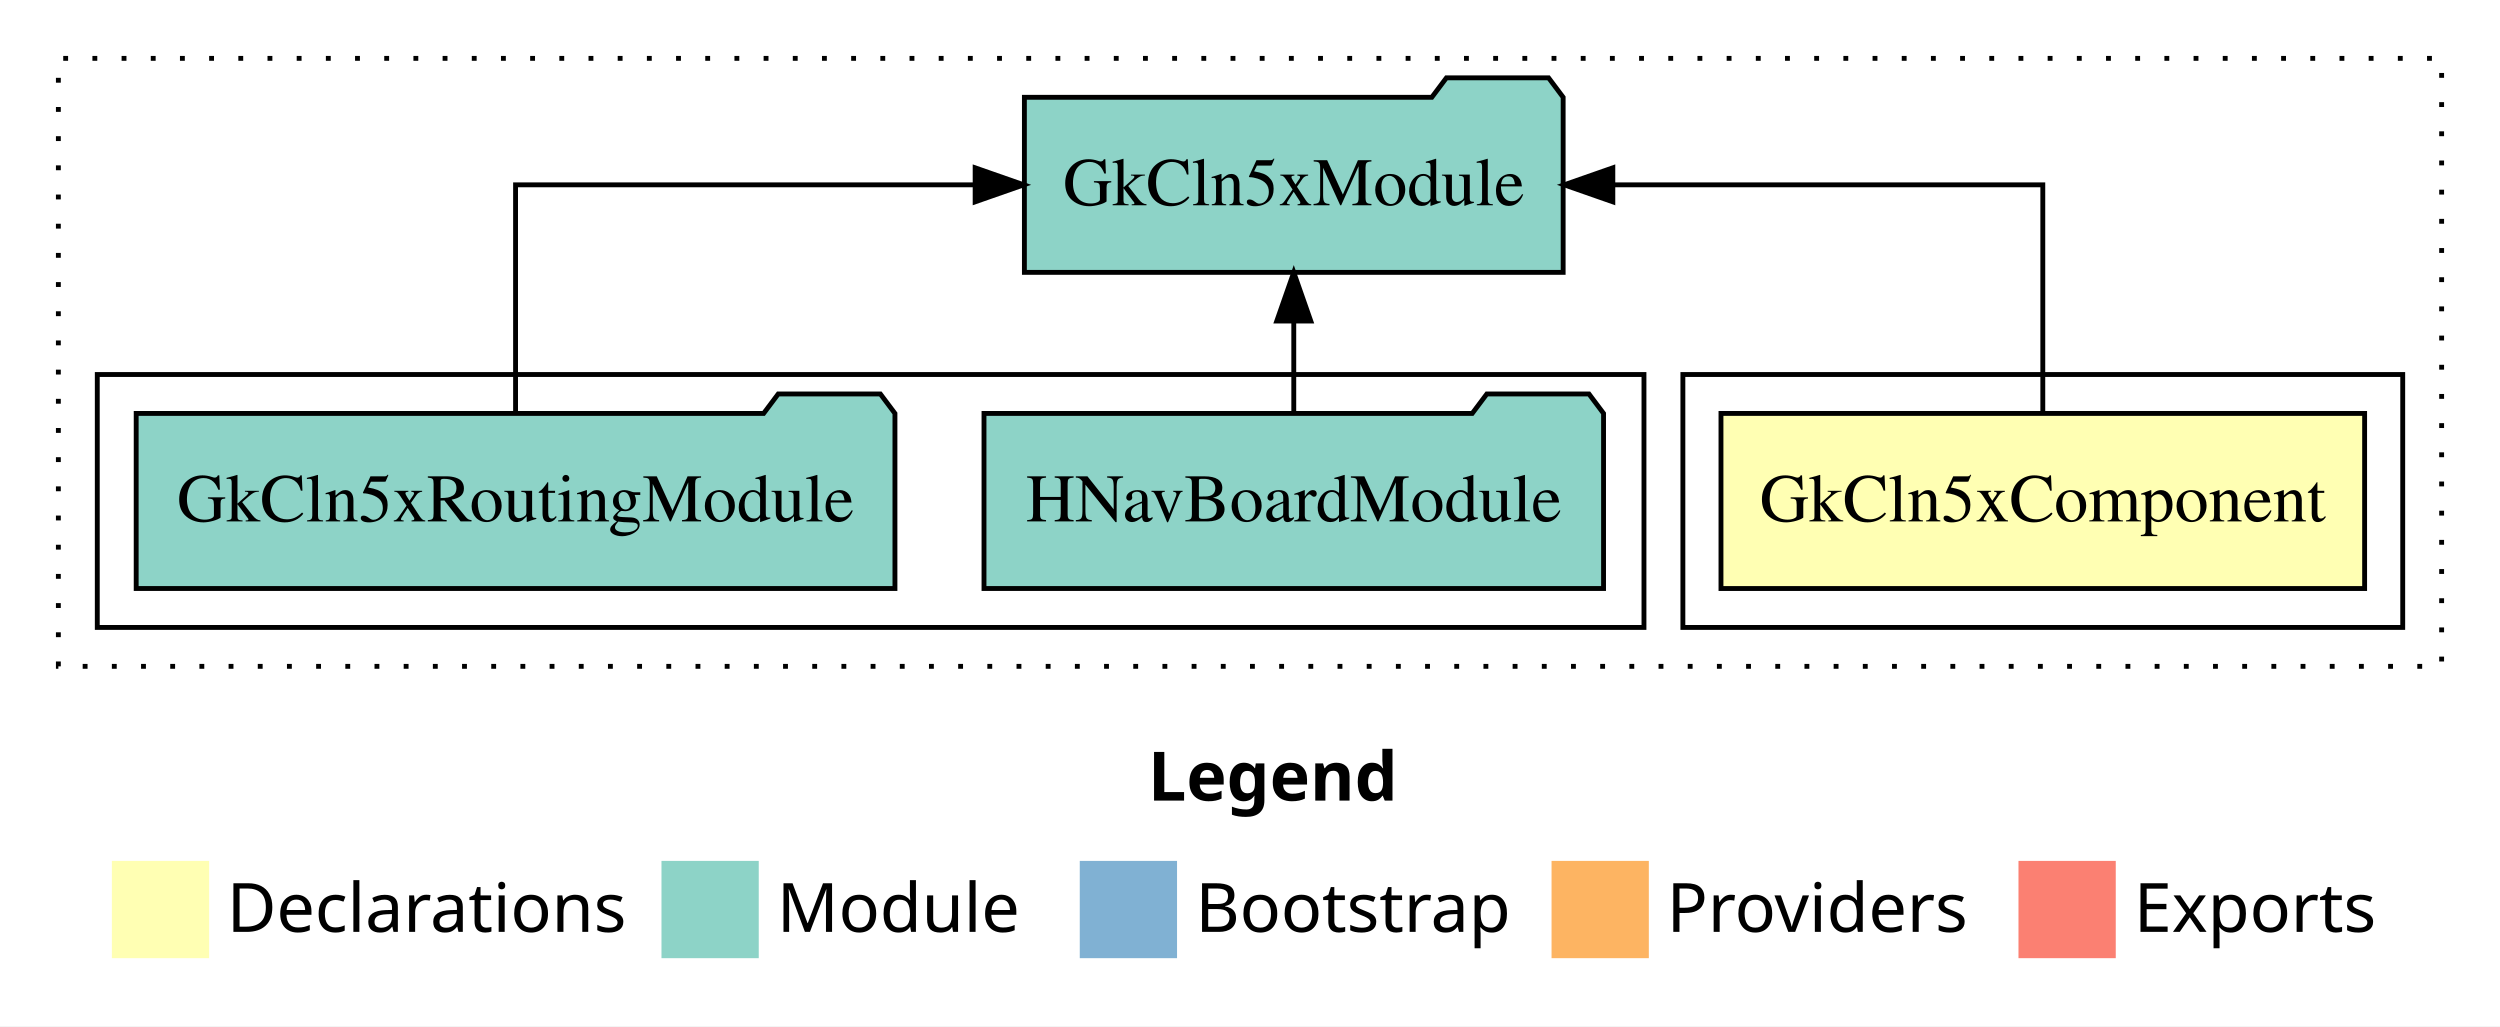
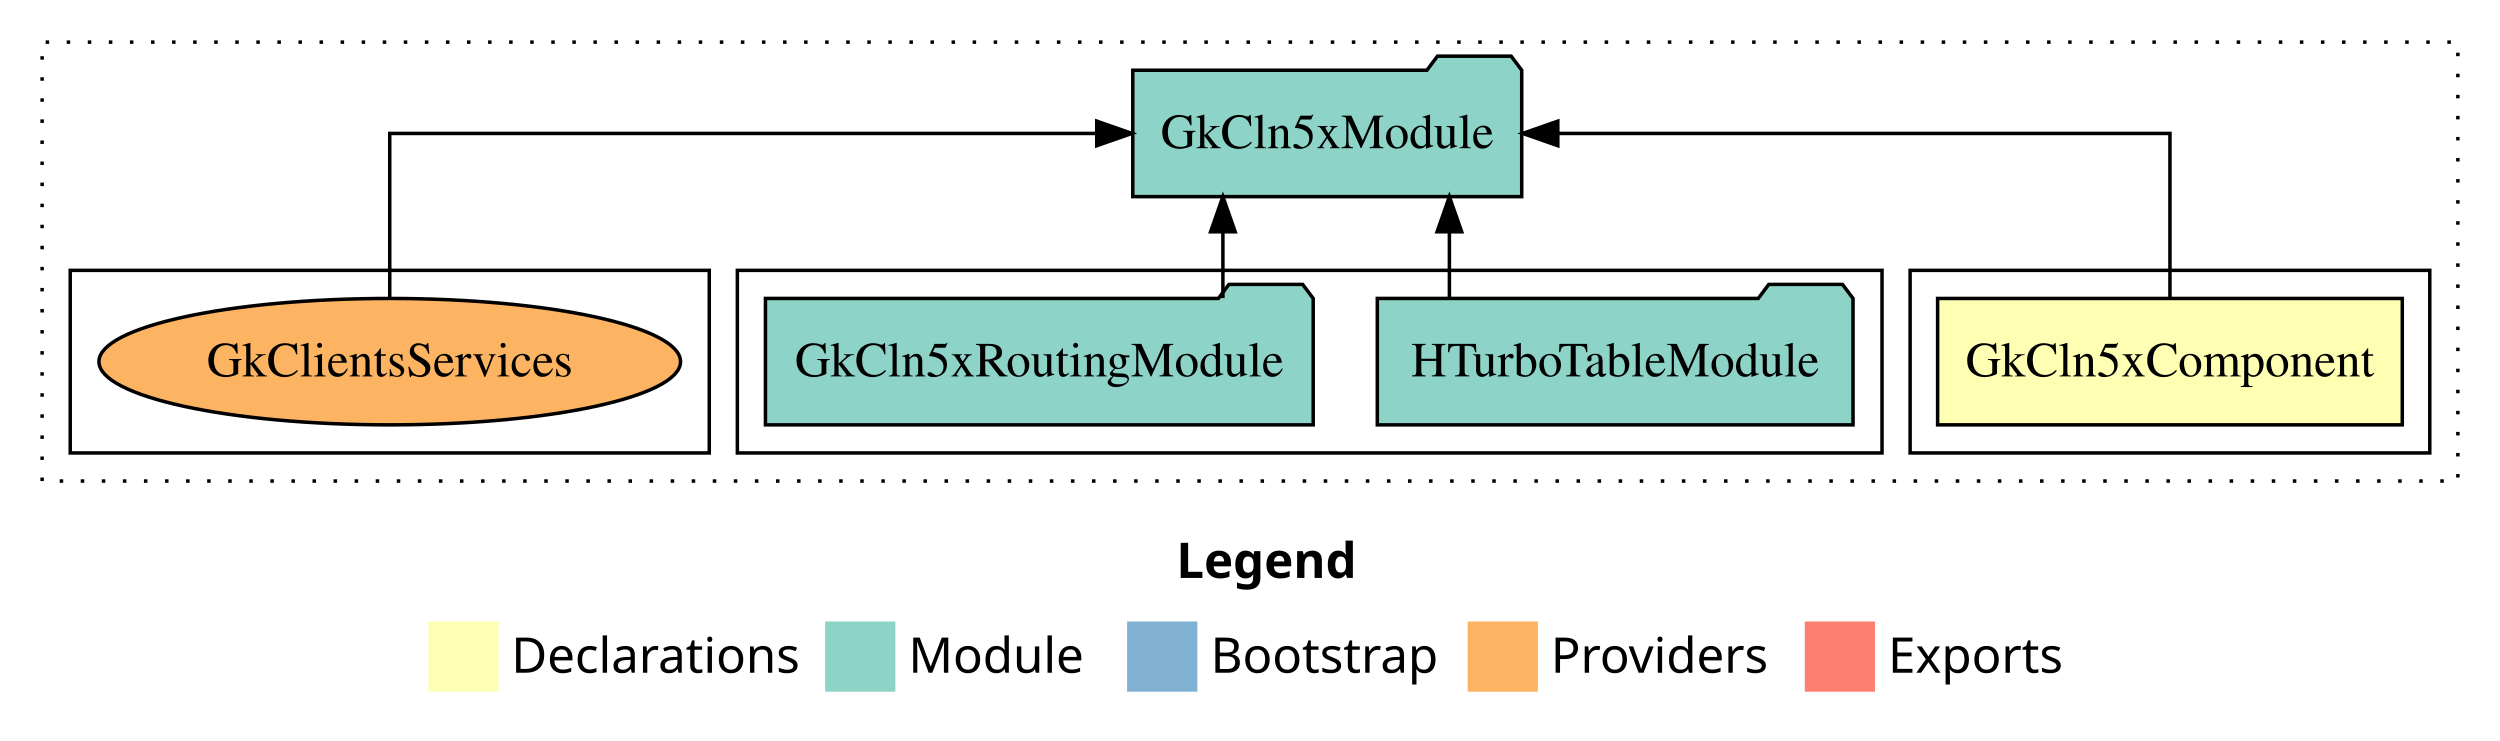
- <svg xmlns="http://www.w3.org/2000/svg" width="514pt" height="211pt" viewBox="0.00 0.00 514.00 211.00">
+ <svg xmlns="http://www.w3.org/2000/svg" width="712pt" height="211pt" viewBox="0.00 0.00 712.00 211.00">
  <g id="graph0" class="graph" transform="scale(1 1) rotate(0) translate(4 207)">
-     <polygon fill="#ffffff" stroke="transparent" points="-4,4 -4,-207 510,-207 510,4 -4,4" />
-     <text text-anchor="start" x="232.009" y="-42.4" font-family="sans-serif" font-weight="bold" font-size="14.00" fill="#000000">Legend</text>
-     <polygon fill="#ffffb3" stroke="transparent" points="19,-10 19,-30 39,-30 39,-10 19,-10" />
-     <text text-anchor="start" x="42.629" y="-15.4" font-family="sans-serif" font-size="14.00" fill="#000000">  Declarations</text>
-     <polygon fill="#8dd3c7" stroke="transparent" points="132,-10 132,-30 152,-30 152,-10 132,-10" />
-     <text text-anchor="start" x="155.725" y="-15.4" font-family="sans-serif" font-size="14.00" fill="#000000">  Module</text>
-     <polygon fill="#80b1d3" stroke="transparent" points="218,-10 218,-30 238,-30 238,-10 218,-10" />
-     <text text-anchor="start" x="241.781" y="-15.4" font-family="sans-serif" font-size="14.00" fill="#000000">  Bootstrap</text>
-     <polygon fill="#fdb462" stroke="transparent" points="315,-10 315,-30 335,-30 335,-10 315,-10" />
-     <text text-anchor="start" x="338.673" y="-15.4" font-family="sans-serif" font-size="14.00" fill="#000000">  Providers</text>
-     <polygon fill="#fb8072" stroke="transparent" points="411,-10 411,-30 431,-30 431,-10 411,-10" />
-     <text text-anchor="start" x="434.726" y="-15.4" font-family="sans-serif" font-size="14.00" fill="#000000">  Exports</text>
+     <polygon fill="#ffffff" stroke="transparent" points="-4,4 -4,-207 708,-207 708,4 -4,4" />
+     <text text-anchor="start" x="331.009" y="-42.4" font-family="sans-serif" font-weight="bold" font-size="14.00" fill="#000000">Legend</text>
+     <polygon fill="#ffffb3" stroke="transparent" points="118,-10 118,-30 138,-30 138,-10 118,-10" />
+     <text text-anchor="start" x="141.629" y="-15.4" font-family="sans-serif" font-size="14.00" fill="#000000">  Declarations</text>
+     <polygon fill="#8dd3c7" stroke="transparent" points="231,-10 231,-30 251,-30 251,-10 231,-10" />
+     <text text-anchor="start" x="254.725" y="-15.4" font-family="sans-serif" font-size="14.00" fill="#000000">  Module</text>
+     <polygon fill="#80b1d3" stroke="transparent" points="317,-10 317,-30 337,-30 337,-10 317,-10" />
+     <text text-anchor="start" x="340.781" y="-15.4" font-family="sans-serif" font-size="14.00" fill="#000000">  Bootstrap</text>
+     <polygon fill="#fdb462" stroke="transparent" points="414,-10 414,-30 434,-30 434,-10 414,-10" />
+     <text text-anchor="start" x="437.673" y="-15.4" font-family="sans-serif" font-size="14.00" fill="#000000">  Providers</text>
+     <polygon fill="#fb8072" stroke="transparent" points="510,-10 510,-30 530,-30 530,-10 510,-10" />
+     <text text-anchor="start" x="533.726" y="-15.4" font-family="sans-serif" font-size="14.00" fill="#000000">  Exports</text>
    <g id="clust1" class="cluster">
-       <polygon fill="none" stroke="#000000" stroke-dasharray="1,5" points="8,-70 8,-195 498,-195 498,-70 8,-70" />
+       <polygon fill="none" stroke="#000000" stroke-dasharray="1,5" points="8,-70 8,-195 696,-195 696,-70 8,-70" />
    </g>
    <g id="clust2" class="cluster">
-       <polygon fill="none" stroke="#000000" points="342,-78 342,-130 490,-130 490,-78 342,-78" />
+       <polygon fill="none" stroke="#000000" points="540,-78 540,-130 688,-130 688,-78 540,-78" />
    </g>
    <g id="clust4" class="cluster">
-       <polygon fill="none" stroke="#000000" points="16,-78 16,-130 334,-130 334,-78 16,-78" />
+       <polygon fill="none" stroke="#000000" points="206,-78 206,-130 532,-130 532,-78 206,-78" />
+     </g>
+     <g id="clust7" class="cluster">
+       <polygon fill="none" stroke="#000000" points="16,-78 16,-130 198,-130 198,-78 16,-78" />
    </g>
    <g id="node1" class="node">
-       <polygon fill="#ffffb3" stroke="#000000" points="482.167,-122 349.833,-122 349.833,-86 482.167,-86 482.167,-122" />
-       <text text-anchor="middle" x="416" y="-99.8" font-family="Times,serif" font-size="14.00" fill="#000000">GkCln5xComponent</text>
+       <polygon fill="#ffffb3" stroke="#000000" points="680.167,-122 547.833,-122 547.833,-86 680.167,-86 680.167,-122" />
+       <text text-anchor="middle" x="614" y="-99.8" font-family="Times,serif" font-size="14.00" fill="#000000">GkCln5xComponent</text>
    </g>
    <g id="node2" class="node">
-       <polygon fill="#8dd3c7" stroke="#000000" points="317.384,-187 314.384,-191 293.384,-191 290.384,-187 206.616,-187 206.616,-151 317.384,-151 317.384,-187" />
-       <text text-anchor="middle" x="262" y="-164.8" font-family="Times,serif" font-size="14.00" fill="#000000">GkCln5xModule</text>
+       <polygon fill="#8dd3c7" stroke="#000000" points="429.384,-187 426.384,-191 405.384,-191 402.384,-187 318.616,-187 318.616,-151 429.384,-151 429.384,-187" />
+       <text text-anchor="middle" x="374" y="-164.8" font-family="Times,serif" font-size="14.00" fill="#000000">GkCln5xModule</text>
    </g>
    <g id="edge1" class="edge">
-       <path fill="none" stroke="#000000" d="M416,-122.106C416,-141.339 416,-169 416,-169 416,-169 327.598,-169 327.598,-169" />
-       <polygon fill="#000000" stroke="#000000" points="327.598,-165.5 317.598,-169 327.598,-172.5 327.598,-165.5" />
+       <path fill="none" stroke="#000000" d="M614,-122.106C614,-141.339 614,-169 614,-169 614,-169 439.664,-169 439.664,-169" />
+       <polygon fill="#000000" stroke="#000000" points="439.664,-165.5 429.664,-169 439.664,-172.5 439.664,-165.5" />
    </g>
    <g id="node3" class="node">
-       <polygon fill="#8dd3c7" stroke="#000000" points="325.69,-122 322.69,-126 301.69,-126 298.69,-122 198.31,-122 198.31,-86 325.69,-86 325.69,-122" />
-       <text text-anchor="middle" x="262" y="-99.8" font-family="Times,serif" font-size="14.00" fill="#000000">HNavBoardModule</text>
+       <polygon fill="#8dd3c7" stroke="#000000" points="523.742,-122 520.742,-126 499.742,-126 496.742,-122 388.258,-122 388.258,-86 523.742,-86 523.742,-122" />
+       <text text-anchor="middle" x="456" y="-99.8" font-family="Times,serif" font-size="14.00" fill="#000000">HTurboTableModule</text>
    </g>
    <g id="edge2" class="edge">
-       <path fill="none" stroke="#000000" d="M262,-122.106C262,-122.106 262,-140.991 262,-140.991" />
-       <polygon fill="#000000" stroke="#000000" points="258.5,-140.991 262,-150.991 265.5,-140.991 258.5,-140.991" />
+       <path fill="none" stroke="#000000" d="M408.785,-122.106C408.785,-122.106 408.785,-140.991 408.785,-140.991" />
+       <polygon fill="#000000" stroke="#000000" points="405.286,-140.991 408.785,-150.991 412.286,-140.991 405.286,-140.991" />
    </g>
    <g id="node4" class="node">
-       <polygon fill="#8dd3c7" stroke="#000000" points="180.001,-122 177.001,-126 156.001,-126 153.001,-122 23.999,-122 23.999,-86 180.001,-86 180.001,-122" />
-       <text text-anchor="middle" x="102" y="-99.8" font-family="Times,serif" font-size="14.00" fill="#000000">GkCln5xRoutingModule</text>
+       <polygon fill="#8dd3c7" stroke="#000000" points="370.001,-122 367.001,-126 346.001,-126 343.001,-122 213.999,-122 213.999,-86 370.001,-86 370.001,-122" />
+       <text text-anchor="middle" x="292" y="-99.8" font-family="Times,serif" font-size="14.00" fill="#000000">GkCln5xRoutingModule</text>
    </g>
    <g id="edge3" class="edge">
-       <path fill="none" stroke="#000000" d="M102,-122.106C102,-141.339 102,-169 102,-169 102,-169 196.489,-169 196.489,-169" />
-       <polygon fill="#000000" stroke="#000000" points="196.489,-172.5 206.489,-169 196.489,-165.5 196.489,-172.5" />
+       <path fill="none" stroke="#000000" d="M344.279,-122.106C344.279,-122.106 344.279,-140.991 344.279,-140.991" />
+       <polygon fill="#000000" stroke="#000000" points="340.779,-140.991 344.279,-150.991 347.779,-140.991 340.779,-140.991" />
+     </g>
+     <g id="node5" class="node">
+       <ellipse fill="#fdb462" stroke="#000000" cx="107" cy="-104" rx="82.819" ry="18" />
+       <text text-anchor="middle" x="107" y="-99.8" font-family="Times,serif" font-size="14.00" fill="#000000">GkClientsServices</text>
+     </g>
+     <g id="edge4" class="edge">
+       <path fill="none" stroke="#000000" d="M107,-122.106C107,-141.339 107,-169 107,-169 107,-169 308.353,-169 308.353,-169" />
+       <polygon fill="#000000" stroke="#000000" points="308.353,-172.5 318.353,-169 308.353,-165.5 308.353,-172.5" />
    </g>
  </g>
</svg>
